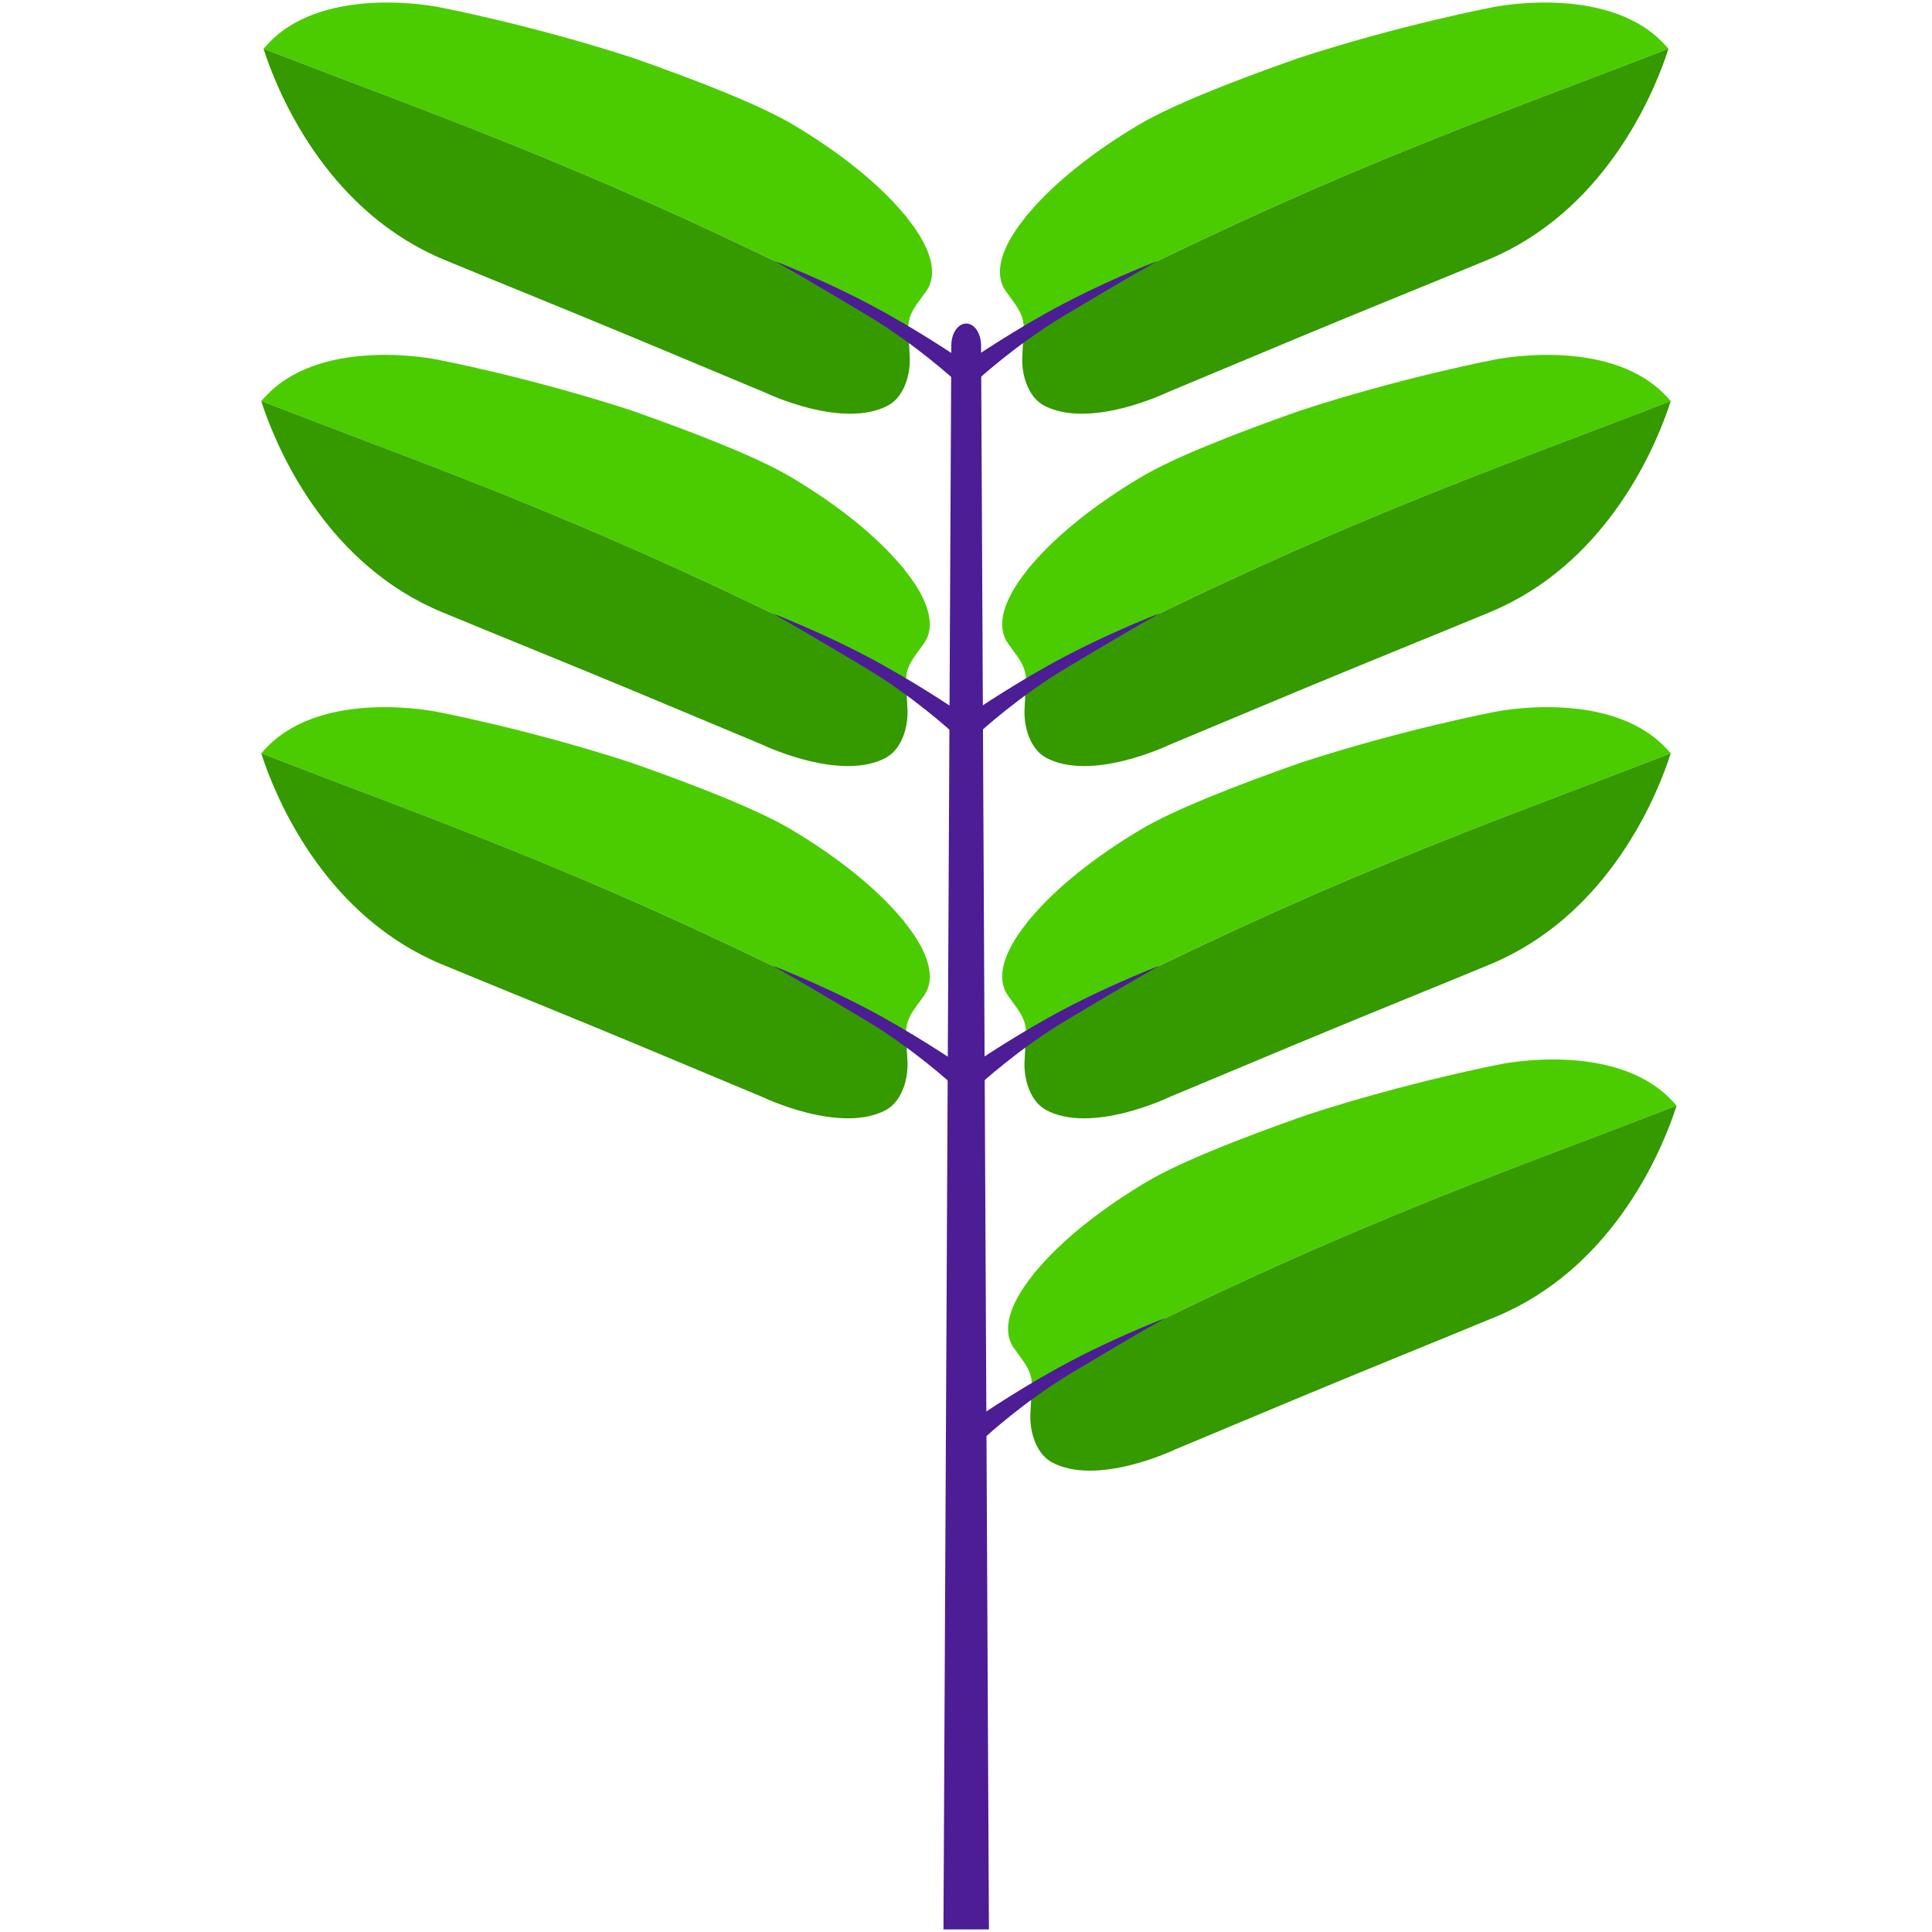
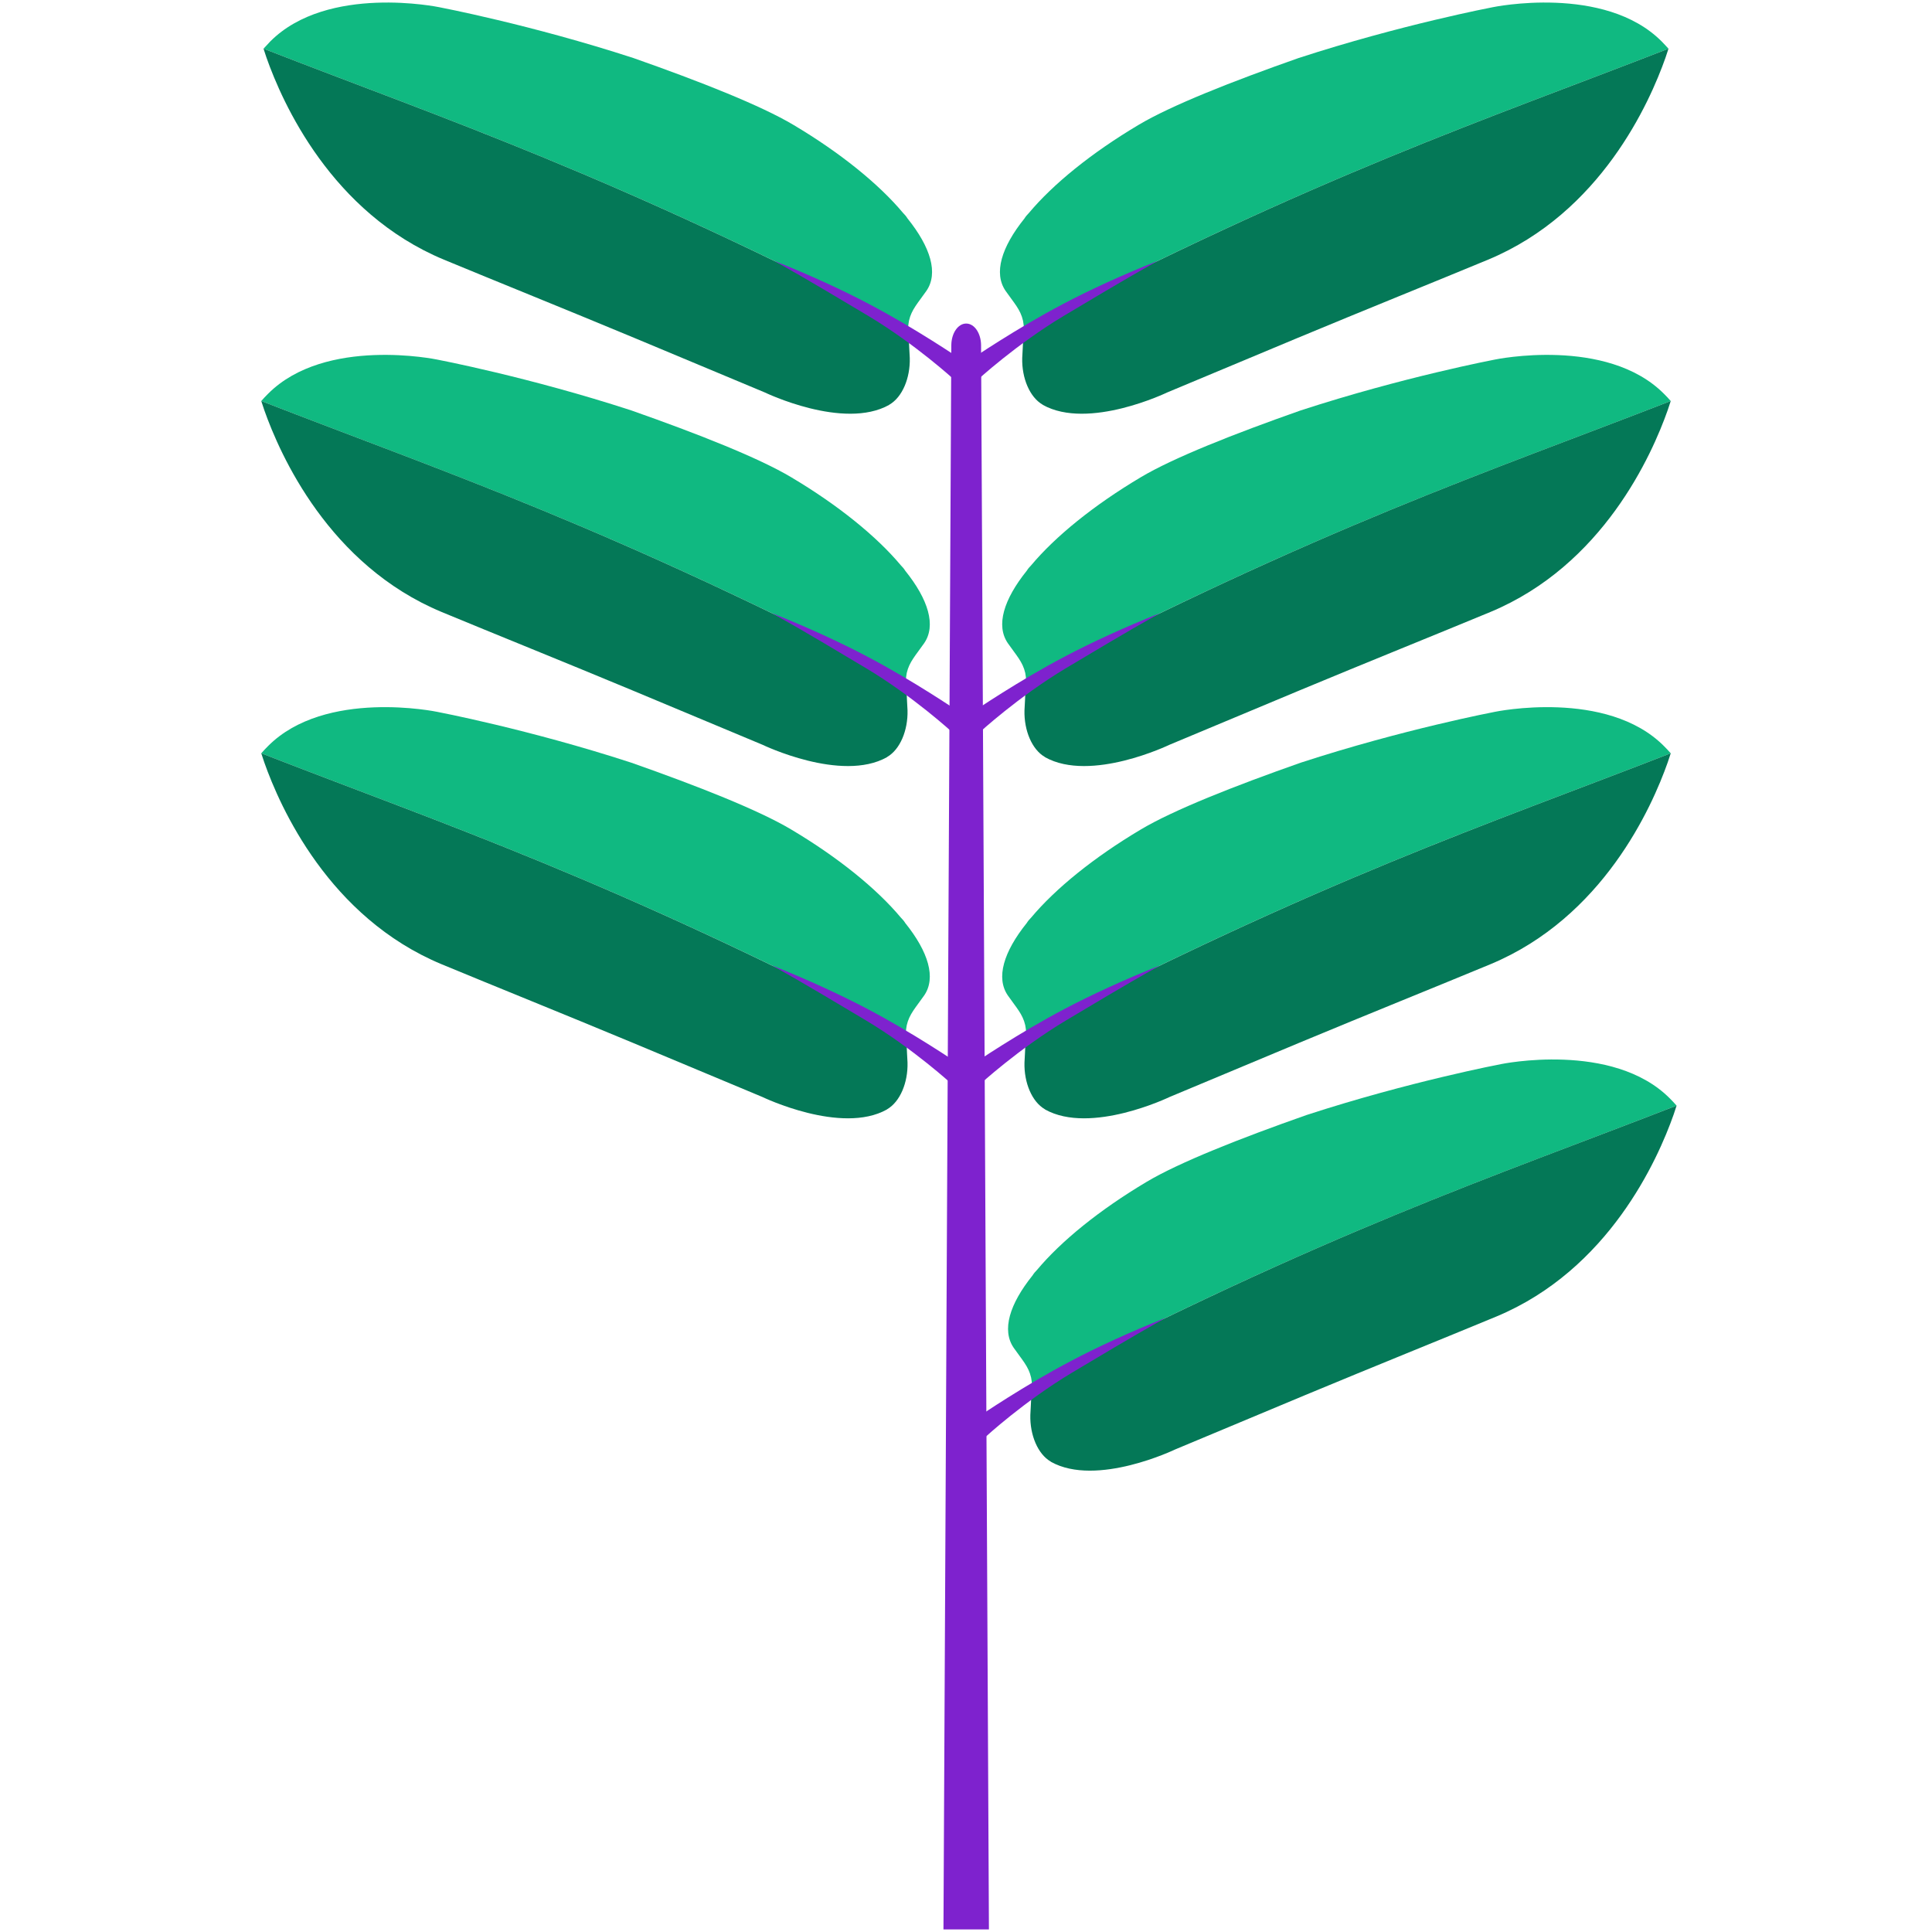
<svg xmlns="http://www.w3.org/2000/svg" version="1.1" id="Layer_1" x="0px" y="0px" viewBox="0 0 3000 3000" style="enable-background:new 0 0 3000 3000;" xml:space="preserve">
  <style type="text/css">
- 	.st0{fill:#4C1D95;}
- 	.st1{fill:#4BCC00;}
- 	.st2{fill:#359900;}
+ 	.st0{fill:#7e22ce;}
+ 	.st1{fill:#10b981;}
+ 	.st2{fill:#047857;}
</style>
  <g>
    <path class="st0" d="M1535.6,2996H1465l12.2-2460.1c0.2-18.6,10.4-33.5,23.1-33.5s22.9,14.9,23.1,33.5L1535.6,2996z" />
    <g>
      <path class="st1" d="M2590.8,75.6c-287.1,111.8-541.1,195-1000.8,433.9c-0.4-4.2-0.8-8.1-1.5-11.6c-3.9-17.3-13.9-27.4-27-46.2    c-18.9-27.4-6.6-67.8,29.3-112.5c1.9-3.1,4.2-5.8,6.9-8.5c37.4-44.7,97.1-93.3,170.3-136.8c50.5-30.1,144.9-67.4,248.2-103.7    c159.5-52,301.7-79,301.7-79s173.4-36.2,262.4,53.2C2583.8,67.9,2587.3,71.8,2590.8,75.6z" />
      <path class="st2" d="M2590.8,75.6c-1.2,3.9-2.7,8.5-4.6,13.9c-24.7,70.1-100.6,240.9-275.5,313.7    C2229,437.1,2119.9,481,2014.3,525c-115.6,48.2-201.9,84.4-201.9,84.4s-122.2,59-193.1,19.3c0-0.4-0.4-0.4-0.4-0.4    c-20-11.6-32.4-41.2-31.6-72.4c0.4-8.9,1.2-20.4,1.5-30.1c0.8-7.7,1.2-13.9,1.2-16.2C2049.7,270.6,2303.7,187.4,2590.8,75.6z" />
      <path class="st0" d="M1650.8,472c-72.8,38.2-141.4,85-141.4,85l7.9,33.5c0,0,60.6-55.8,134.5-100c37.9-22.5,88.2-53,145.8-85.4    C1741.1,427.5,1690.8,450.9,1650.8,472z" />
    </g>
    <g>
      <path class="st1" d="M2594.3,622.7c-287.1,111.8-541.1,195-1000.8,433.9c-0.4-4.2-0.8-8.1-1.5-11.6c-3.9-17.3-13.9-27.4-27-46.2    c-18.9-27.4-6.6-67.8,29.3-112.5c1.9-3.1,4.2-5.8,6.9-8.5c37.4-44.7,97.1-93.3,170.3-136.8c50.5-30.1,144.9-67.4,248.2-103.7    c159.5-52,301.7-79,301.7-79s173.4-36.2,262.4,53.2C2587.4,615,2590.9,618.8,2594.3,622.7z" />
      <path class="st2" d="M2594.3,622.7c-1.2,3.9-2.7,8.5-4.6,13.9c-24.7,70.1-100.6,240.9-275.5,313.7    c-81.7,33.9-190.8,77.8-296.4,121.8c-115.6,48.2-201.9,84.4-201.9,84.4s-122.2,59-193.1,19.3c0-0.4-0.4-0.4-0.4-0.4    c-20-11.6-32.4-41.2-31.6-72.4c0.4-8.9,1.2-20.4,1.5-30.1c0.8-7.7,1.2-13.9,1.2-16.2C2053.3,817.7,2307.2,734.4,2594.3,622.7z" />
      <path class="st0" d="M1654.3,1019c-72.8,38.2-141.4,85-141.4,85l7.9,33.5c0,0,60.6-55.8,134.5-100c37.9-22.5,88.2-53,145.8-85.4    C1744.7,974.6,1694.4,997.9,1654.3,1019z" />
    </g>
    <g>
      <path class="st1" d="M2594.3,1169.7c-287.1,111.8-541.1,195-1000.8,433.9c-0.4-4.2-0.8-8.1-1.5-11.6c-3.9-17.3-13.9-27.4-27-46.2    c-18.9-27.4-6.6-67.8,29.3-112.5c1.9-3.1,4.2-5.8,6.9-8.5c37.4-44.7,97.1-93.3,170.3-136.8c50.5-30.1,144.9-67.4,248.2-103.7    c159.5-52,301.7-79,301.7-79s173.4-36.2,262.4,53.2C2587.4,1162,2590.9,1165.9,2594.3,1169.7z" />
      <path class="st2" d="M2594.3,1169.7c-1.2,3.9-2.7,8.5-4.6,13.9c-24.7,70.1-100.6,240.9-275.5,313.7    c-81.7,33.9-190.8,77.8-296.4,121.8c-115.6,48.2-201.9,84.4-201.9,84.4s-122.2,59-193.1,19.3c0-0.4-0.4-0.4-0.4-0.4    c-20-11.6-32.4-41.2-31.6-72.4c0.4-8.9,1.2-20.4,1.5-30.1c0.8-7.7,1.2-13.9,1.2-16.2C2053.3,1364.7,2307.2,1281.5,2594.3,1169.7z" />
      <path class="st0" d="M1654.3,1566c-72.8,38.2-141.4,85-141.4,85l7.9,33.5c0,0,60.6-55.8,134.5-100c37.9-22.5,88.2-53,145.8-85.4    C1744.7,1521.6,1694.4,1545,1654.3,1566z" />
    </g>
    <g>
      <path class="st1" d="M2603.4,1716.8c-287.1,111.8-541.1,195-1000.8,433.9c-0.4-4.2-0.8-8.1-1.5-11.6c-3.9-17.3-13.9-27.4-27-46.2    c-18.9-27.4-6.6-67.8,29.3-112.5c1.9-3.1,4.2-5.8,6.9-8.5c37.4-44.7,97.1-93.3,170.3-136.8c50.5-30.1,144.9-67.4,248.2-103.7    c159.5-52,301.7-79,301.7-79s173.4-36.2,262.4,53.2C2596.4,1709,2599.9,1712.9,2603.4,1716.8z" />
      <path class="st2" d="M2603.4,1716.8c-1.2,3.9-2.7,8.5-4.6,13.9c-24.7,70.1-100.6,240.9-275.5,313.7    c-81.7,33.9-190.8,77.8-296.4,121.8c-115.6,48.2-201.9,84.4-201.9,84.4s-122.2,59-193.1,19.3c0-0.4-0.4-0.4-0.4-0.4    c-20-11.6-32.4-41.2-31.6-72.4c0.4-8.9,1.2-20.4,1.5-30.1c0.8-7.7,1.2-13.9,1.2-16.2C2062.3,1911.8,2316.3,1828.5,2603.4,1716.8z" />
      <path class="st0" d="M1663.4,2113.1c-72.8,38.2-141.4,85-141.4,85l7.9,33.5c0,0,60.6-55.8,134.5-100c37.9-22.5,88.2-53,145.8-85.4    C1753.7,2068.7,1703.4,2092,1663.4,2113.1z" />
    </g>
    <g>
      <path class="st1" d="M409.2,75.6c287.1,111.8,541.1,195,1000.8,433.9c0.4-4.2,0.8-8.1,1.5-11.6c3.9-17.3,13.9-27.4,27-46.2    c18.9-27.4,6.6-67.8-29.3-112.5c-1.9-3.1-4.2-5.8-6.9-8.5c-37.4-44.7-97.1-93.3-170.3-136.8c-50.5-30.1-144.9-67.4-248.2-103.7    c-159.5-52-301.7-79-301.7-79S508.6-25,419.6,64.4C416.2,67.9,412.7,71.8,409.2,75.6z" />
      <path class="st2" d="M409.2,75.6c1.2,3.9,2.7,8.5,4.6,13.9c24.7,70.1,100.6,240.9,275.5,313.7C771.1,437.1,880.1,481,985.7,525    c115.6,48.2,201.9,84.4,201.9,84.4s122.2,59,193.1,19.3c0-0.4,0.4-0.4,0.4-0.4c20-11.6,32.4-41.2,31.6-72.4    c-0.4-8.9-1.2-20.4-1.5-30.1c-0.8-7.7-1.2-13.9-1.2-16.2C950.3,270.6,696.3,187.4,409.2,75.6z" />
      <path class="st0" d="M1349.2,472c72.8,38.2,141.4,85,141.4,85l-7.9,33.5c0,0-60.6-55.8-134.5-100c-37.9-22.5-88.2-53-145.8-85.4    C1258.9,427.5,1309.2,450.9,1349.2,472z" />
    </g>
    <g>
      <path class="st1" d="M405.7,622.7c287.1,111.8,541.1,195,1000.8,433.9c0.4-4.2,0.8-8.1,1.5-11.6c3.9-17.3,13.9-27.4,27-46.2    c18.9-27.4,6.6-67.8-29.3-112.5c-1.9-3.1-4.2-5.8-6.9-8.5c-37.4-44.7-97.1-93.3-170.3-136.8c-50.5-30.1-144.9-67.4-248.2-103.7    c-159.5-52-301.7-79-301.7-79s-173.4-36.2-262.4,53.2C412.6,615,409.1,618.8,405.7,622.7z" />
      <path class="st2" d="M405.7,622.7c1.2,3.9,2.7,8.5,4.6,13.9c24.7,70.1,100.6,240.9,275.5,313.7c81.7,33.9,190.8,77.8,296.4,121.8    c115.6,48.2,201.9,84.4,201.9,84.4s122.2,59,193.1,19.3c0-0.4,0.4-0.4,0.4-0.4c20-11.6,32.4-41.2,31.6-72.4    c-0.4-8.9-1.2-20.4-1.5-30.1c-0.8-7.7-1.2-13.9-1.2-16.2C946.7,817.7,692.8,734.4,405.7,622.7z" />
      <path class="st0" d="M1345.7,1019c72.8,38.2,141.4,85,141.4,85l-7.9,33.5c0,0-60.6-55.8-134.5-100c-37.9-22.5-88.2-53-145.8-85.4    C1255.3,974.6,1305.6,997.9,1345.7,1019z" />
    </g>
    <g>
      <path class="st1" d="M405.7,1169.7c287.1,111.8,541.1,195,1000.8,433.9c0.4-4.2,0.8-8.1,1.5-11.6c3.9-17.3,13.9-27.4,27-46.2    c18.9-27.4,6.6-67.8-29.3-112.5c-1.9-3.1-4.2-5.8-6.9-8.5c-37.4-44.7-97.1-93.3-170.3-136.8c-50.5-30.1-144.9-67.4-248.2-103.7    c-159.5-52-301.7-79-301.7-79s-173.4-36.2-262.4,53.2C412.6,1162,409.1,1165.9,405.7,1169.7z" />
      <path class="st2" d="M405.7,1169.7c1.2,3.9,2.7,8.5,4.6,13.9c24.7,70.1,100.6,240.9,275.5,313.7c81.7,33.9,190.8,77.8,296.4,121.8    c115.6,48.2,201.9,84.4,201.9,84.4s122.2,59,193.1,19.3c0-0.4,0.4-0.4,0.4-0.4c20-11.6,32.4-41.2,31.6-72.4    c-0.4-8.9-1.2-20.4-1.5-30.1c-0.8-7.7-1.2-13.9-1.2-16.2C946.7,1364.7,692.8,1281.5,405.7,1169.7z" />
      <path class="st0" d="M1345.7,1566c72.8,38.2,141.4,85,141.4,85l-7.9,33.5c0,0-60.6-55.8-134.5-100c-37.9-22.5-88.2-53-145.8-85.4    C1255.3,1521.6,1305.6,1545,1345.7,1566z" />
    </g>
  </g>
</svg>
